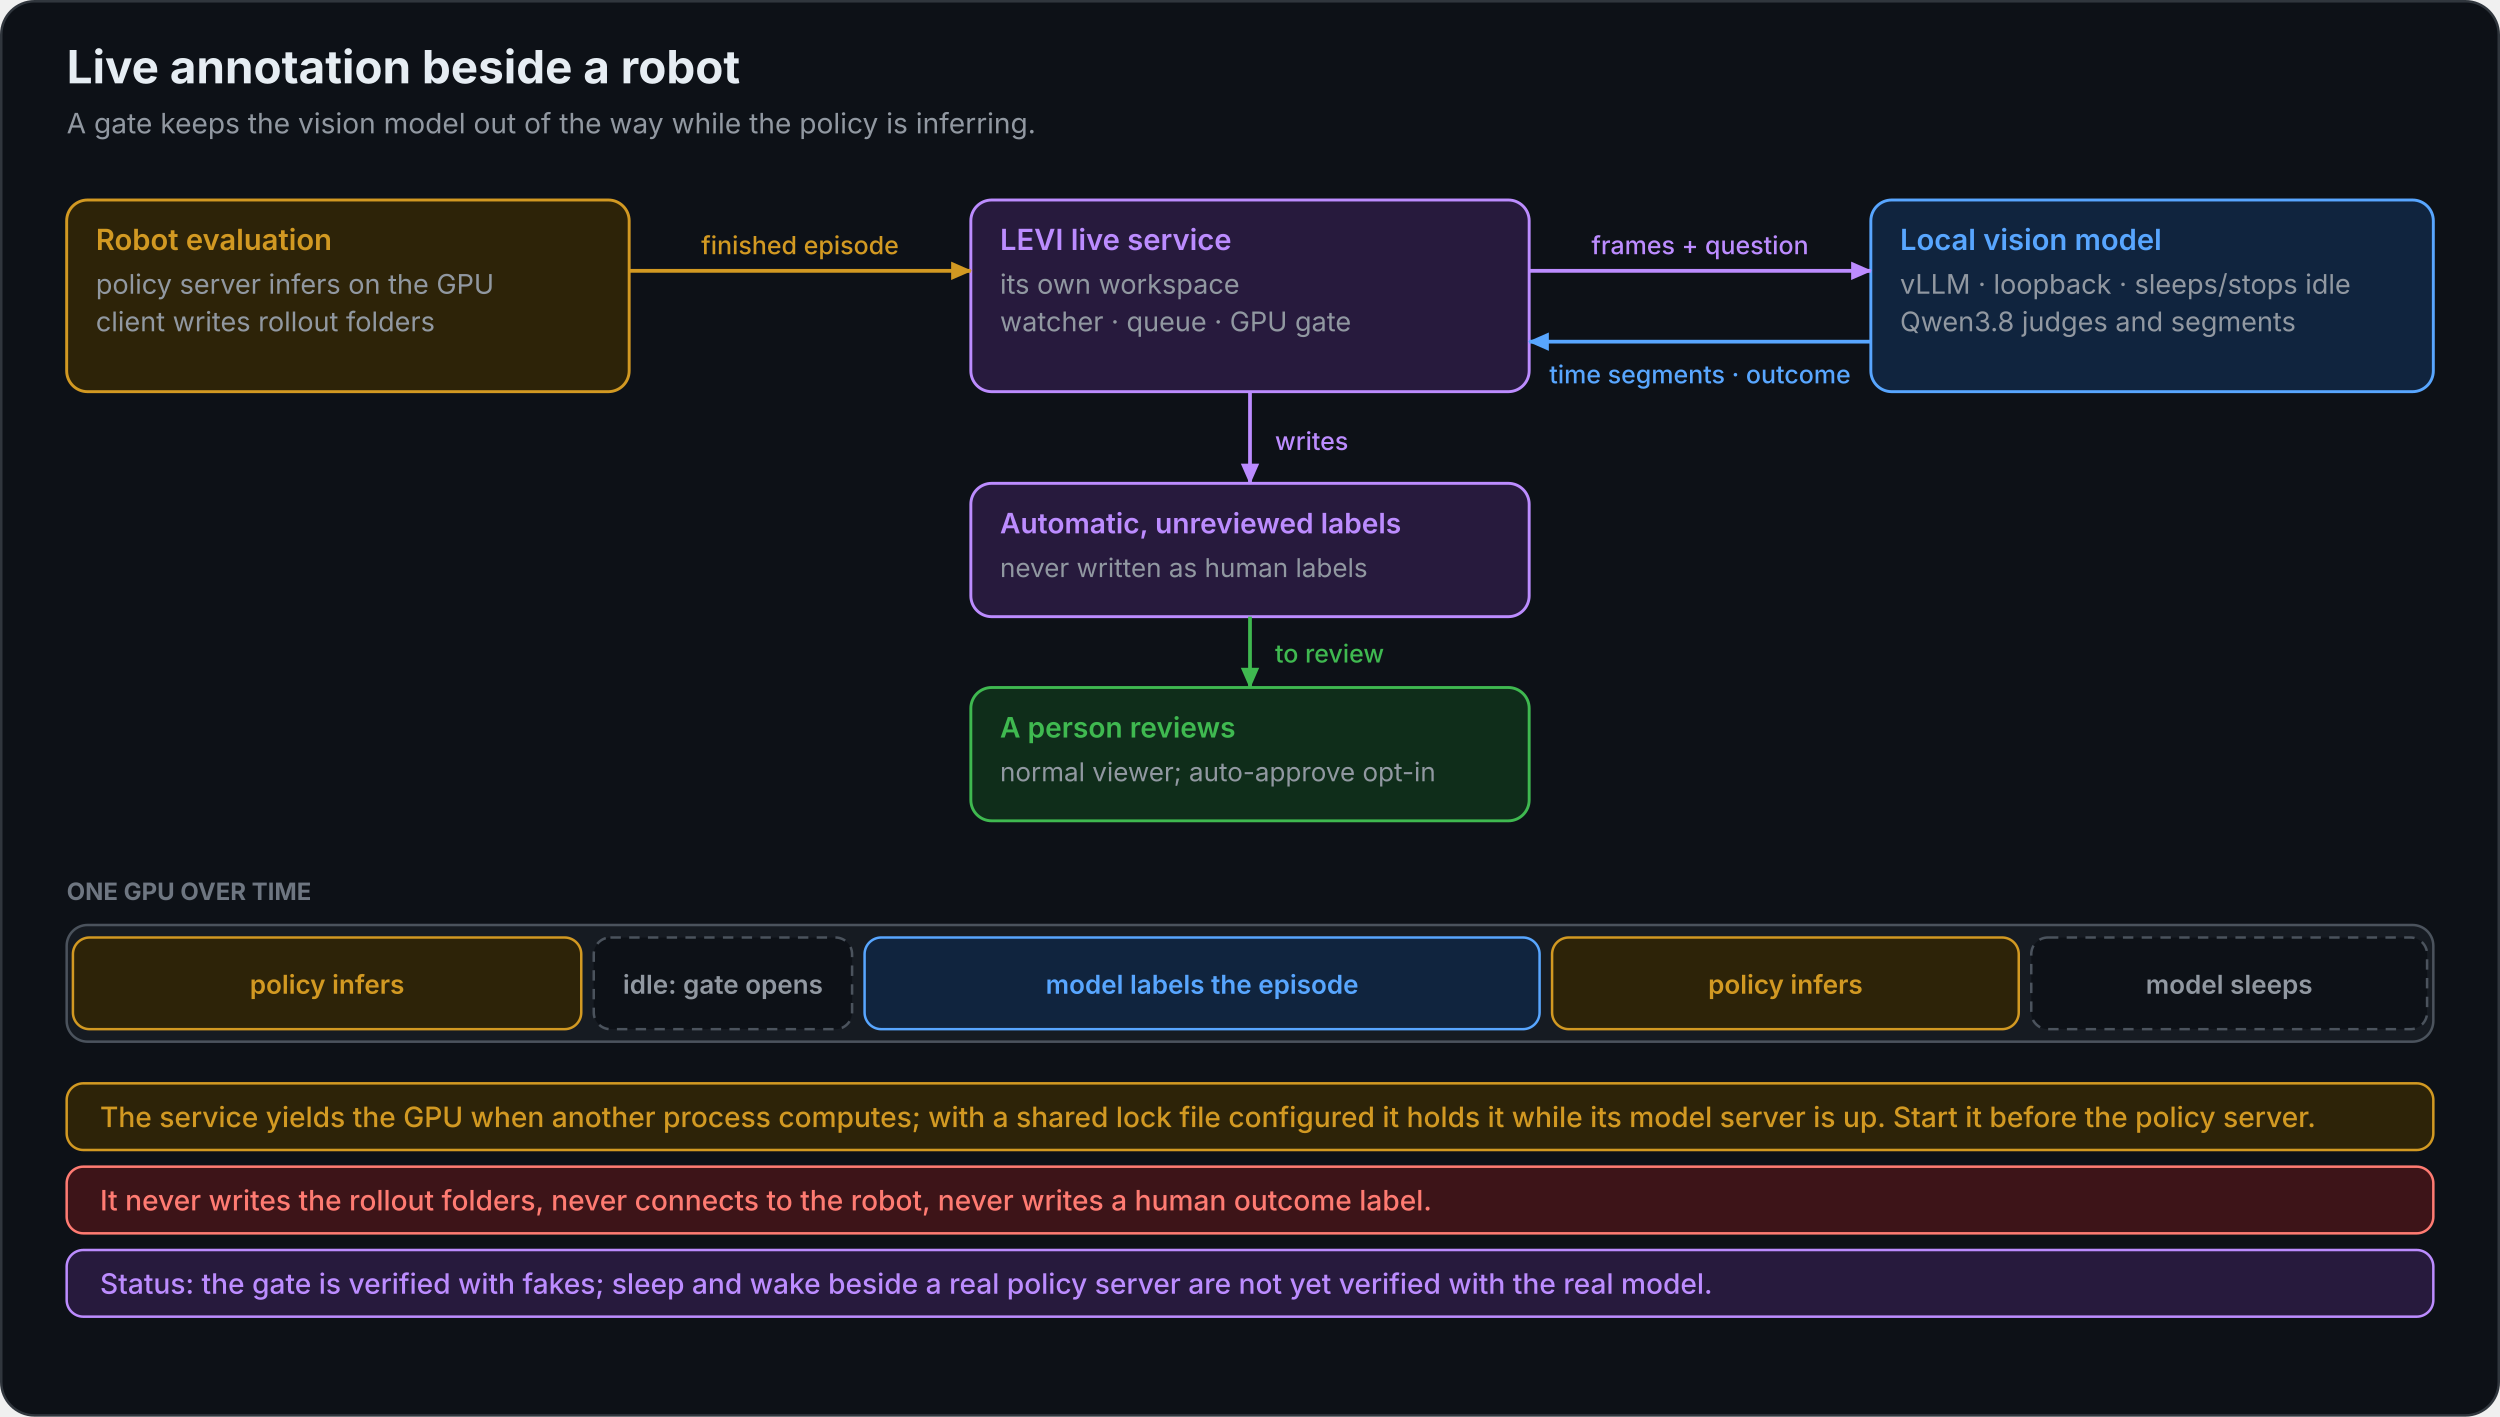
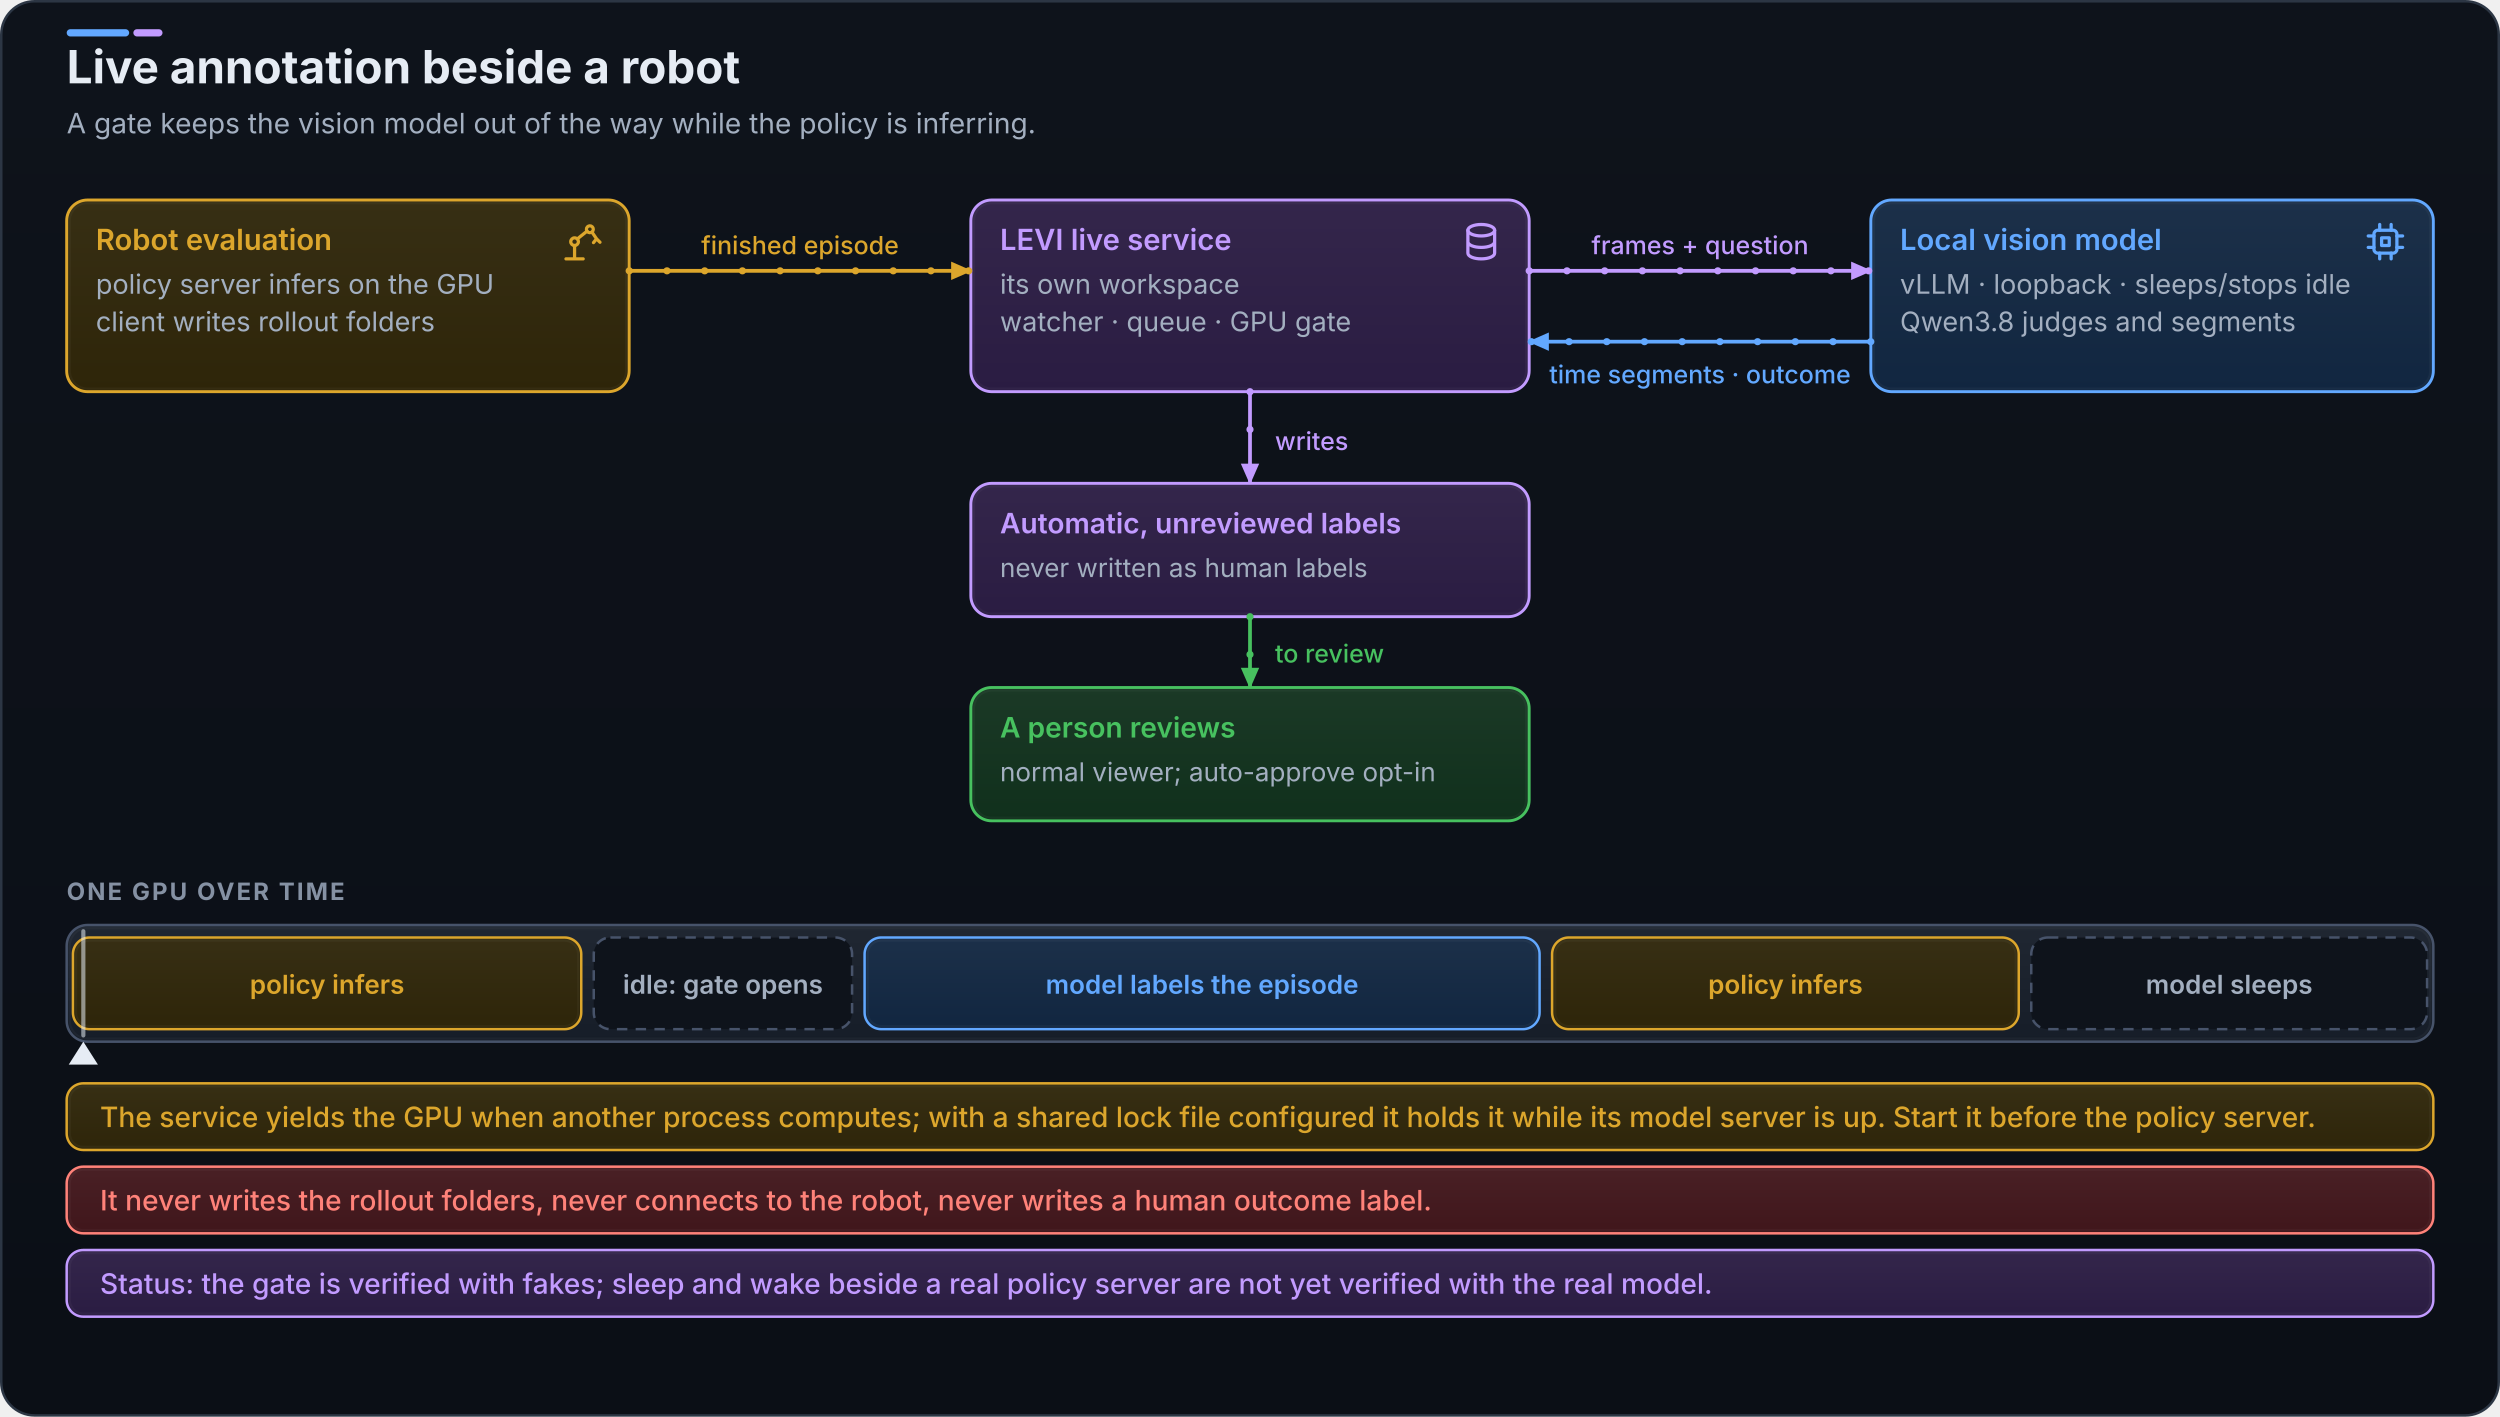
<svg xmlns="http://www.w3.org/2000/svg" viewBox="0 0 1200 680" width="1200" height="680" role="img" aria-labelledby="t d">
  <defs>
+     <style>@keyframes flow{to{stroke-dashoffset:-18}}@keyframes now{from{transform:translateX(0)}to{transform:translateX(1120px)}}@keyframes guard{0%,100%{opacity:.3}50%{opacity:.9}}.flow{animation:flow 3s linear infinite}.now{animation:now 12s linear infinite}.guard{opacity:.6;animation:guard 5s ease-in-out infinite}@media (prefers-reduced-motion: reduce) { * { animation: none !important; } }</style>
    <marker id="a_gate" viewBox="0 0 10 10" refX="8.5" refY="5" markerWidth="7" markerHeight="7" orient="auto">
-       <path d="M1 1.5 L9 5 L1 8.5 Z" fill="#d29922" />
+       <path d="M1 1.5 L9 5 L1 8.5 Z" fill="#dca62c" />
    </marker>
    <marker id="a_model" viewBox="0 0 10 10" refX="8.5" refY="5" markerWidth="7" markerHeight="7" orient="auto">
-       <path d="M1 1.5 L9 5 L1 8.5 Z" fill="#58a6ff" />
+       <path d="M1 1.5 L9 5 L1 8.5 Z" fill="#62a8ff" />
    </marker>
    <marker id="a_person" viewBox="0 0 10 10" refX="8.5" refY="5" markerWidth="7" markerHeight="7" orient="auto">
-       <path d="M1 1.5 L9 5 L1 8.5 Z" fill="#3fb950" />
+       <path d="M1 1.5 L9 5 L1 8.5 Z" fill="#47c15f" />
    </marker>
    <marker id="a_system" viewBox="0 0 10 10" refX="8.5" refY="5" markerWidth="7" markerHeight="7" orient="auto">
-       <path d="M1 1.5 L9 5 L1 8.5 Z" fill="#bc8cff" />
+       <path d="M1 1.5 L9 5 L1 8.5 Z" fill="#c29bff" />
    </marker>
+     <linearGradient id="g_box" x1="0" y1="0" x2="0" y2="1">
+       <stop offset="0" stop-color="#202732" />
+       <stop offset="1" stop-color="#161d28" />
+     </linearGradient>
+     <linearGradient id="g_danger" x1="0" y1="0" x2="0" y2="1">
+       <stop offset="0" stop-color="#492025" />
+       <stop offset="1" stop-color="#40161b" />
+     </linearGradient>
+     <linearGradient id="g_gate" x1="0" y1="0" x2="0" y2="1">
+       <stop offset="0" stop-color="#372f14" />
+       <stop offset="1" stop-color="#2e2509" />
+     </linearGradient>
+     <linearGradient id="g_model" x1="0" y1="0" x2="0" y2="1">
+       <stop offset="0" stop-color="#1c3049" />
+       <stop offset="1" stop-color="#112640" />
+     </linearGradient>
+     <linearGradient id="g_person" x1="0" y1="0" x2="0" y2="1">
+       <stop offset="0" stop-color="#1b3926" />
+       <stop offset="1" stop-color="#10301c" />
+     </linearGradient>
+     <linearGradient id="g_system" x1="0" y1="0" x2="0" y2="1">
+       <stop offset="0" stop-color="#34264b" />
+       <stop offset="1" stop-color="#2a1c42" />
+     </linearGradient>
+     <linearGradient id="g_panel" x1="0" y1="0" x2="0" y2="1">
+       <stop offset="0" stop-color="#0e131b" />
+       <stop offset="1" stop-color="#0b0f16" />
+     </linearGradient>
  </defs>
-   <rect x="0.6" y="0.6" width="1198.8" height="678.8" rx="16" fill="#0d1117" stroke="#30363d" stroke-width="1.2" />
-   <text x="32" y="40" font-family="Inter, -apple-system, 'Segoe UI', Roboto, 'Noto Sans', Helvetica, Arial, sans-serif" font-size="22" font-weight="700" text-anchor="start" fill="#e6edf3">Live annotation beside a robot</text>
-   <text x="32" y="64" font-family="Inter, -apple-system, 'Segoe UI', Roboto, 'Noto Sans', Helvetica, Arial, sans-serif" font-size="13.5" font-weight="400" text-anchor="start" fill="#9198a1">A gate keeps the vision model out of the way while the policy is inferring.</text>
-   <rect x="32" y="96" width="270" height="92" rx="10" fill="#2d2308" stroke="#d29922" stroke-width="1.4" />
-   <text x="46" y="120" font-family="Inter, -apple-system, 'Segoe UI', Roboto, 'Noto Sans', Helvetica, Arial, sans-serif" font-size="14" font-weight="600" text-anchor="start" fill="#d29922">Robot evaluation</text>
-   <text x="46" y="141" font-family="Inter, -apple-system, 'Segoe UI', Roboto, 'Noto Sans', Helvetica, Arial, sans-serif" font-size="13" font-weight="400" text-anchor="start" fill="#9198a1">policy server infers on the GPU</text>
-   <text x="46" y="159" font-family="Inter, -apple-system, 'Segoe UI', Roboto, 'Noto Sans', Helvetica, Arial, sans-serif" font-size="13" font-weight="400" text-anchor="start" fill="#9198a1">client writes rollout folders</text>
-   <rect x="466" y="96" width="268" height="92" rx="10" fill="#271a3d" stroke="#bc8cff" stroke-width="1.4" />
-   <text x="480" y="120" font-family="Inter, -apple-system, 'Segoe UI', Roboto, 'Noto Sans', Helvetica, Arial, sans-serif" font-size="14" font-weight="600" text-anchor="start" fill="#bc8cff">LEVI live service</text>
-   <text x="480" y="141" font-family="Inter, -apple-system, 'Segoe UI', Roboto, 'Noto Sans', Helvetica, Arial, sans-serif" font-size="13" font-weight="400" text-anchor="start" fill="#9198a1">its own workspace</text>
-   <text x="480" y="159" font-family="Inter, -apple-system, 'Segoe UI', Roboto, 'Noto Sans', Helvetica, Arial, sans-serif" font-size="13" font-weight="400" text-anchor="start" fill="#9198a1">watcher · queue · GPU gate</text>
-   <rect x="898" y="96" width="270" height="92" rx="10" fill="#10243e" stroke="#58a6ff" stroke-width="1.4" />
-   <text x="912" y="120" font-family="Inter, -apple-system, 'Segoe UI', Roboto, 'Noto Sans', Helvetica, Arial, sans-serif" font-size="14" font-weight="600" text-anchor="start" fill="#58a6ff">Local vision model</text>
-   <text x="912" y="141" font-family="Inter, -apple-system, 'Segoe UI', Roboto, 'Noto Sans', Helvetica, Arial, sans-serif" font-size="13" font-weight="400" text-anchor="start" fill="#9198a1">vLLM · loopback · sleeps/stops idle</text>
-   <text x="912" y="159" font-family="Inter, -apple-system, 'Segoe UI', Roboto, 'Noto Sans', Helvetica, Arial, sans-serif" font-size="13" font-weight="400" text-anchor="start" fill="#9198a1">Qwen3.8 judges and segments</text>
-   <path d="M302 130 L466 130" fill="none" stroke="#d29922" stroke-width="1.8" stroke-linejoin="round" marker-end="url(#a_gate)" />
-   <text x="384" y="122" font-family="Inter, -apple-system, 'Segoe UI', Roboto, 'Noto Sans', Helvetica, Arial, sans-serif" font-size="12" font-weight="500" text-anchor="middle" fill="#d29922">finished episode</text>
-   <path d="M734 130 L898 130" fill="none" stroke="#bc8cff" stroke-width="1.8" stroke-linejoin="round" marker-end="url(#a_system)" />
-   <text x="816" y="122" font-family="Inter, -apple-system, 'Segoe UI', Roboto, 'Noto Sans', Helvetica, Arial, sans-serif" font-size="12" font-weight="500" text-anchor="middle" fill="#bc8cff">frames + question</text>
-   <path d="M898 164 L734 164" fill="none" stroke="#58a6ff" stroke-width="1.8" stroke-linejoin="round" marker-end="url(#a_model)" />
-   <text x="816" y="184" font-family="Inter, -apple-system, 'Segoe UI', Roboto, 'Noto Sans', Helvetica, Arial, sans-serif" font-size="12" font-weight="500" text-anchor="middle" fill="#58a6ff">time segments · outcome</text>
-   <rect x="466" y="232" width="268" height="64" rx="10" fill="#271a3d" stroke="#bc8cff" stroke-width="1.4" />
-   <text x="480" y="256" font-family="Inter, -apple-system, 'Segoe UI', Roboto, 'Noto Sans', Helvetica, Arial, sans-serif" font-size="13.5" font-weight="600" text-anchor="start" fill="#bc8cff">Automatic, unreviewed labels</text>
-   <text x="480" y="277" font-family="Inter, -apple-system, 'Segoe UI', Roboto, 'Noto Sans', Helvetica, Arial, sans-serif" font-size="12.5" font-weight="400" text-anchor="start" fill="#9198a1">never written as human labels</text>
-   <path d="M600 188 L600 232" fill="none" stroke="#bc8cff" stroke-width="1.8" stroke-linejoin="round" marker-end="url(#a_system)" />
-   <text x="612" y="216" font-family="Inter, -apple-system, 'Segoe UI', Roboto, 'Noto Sans', Helvetica, Arial, sans-serif" font-size="12" font-weight="500" text-anchor="start" fill="#bc8cff">writes</text>
-   <rect x="466" y="330" width="268" height="64" rx="10" fill="#0f2d1a" stroke="#3fb950" stroke-width="1.4" />
-   <text x="480" y="354" font-family="Inter, -apple-system, 'Segoe UI', Roboto, 'Noto Sans', Helvetica, Arial, sans-serif" font-size="13.5" font-weight="600" text-anchor="start" fill="#3fb950">A person reviews</text>
-   <text x="480" y="375" font-family="Inter, -apple-system, 'Segoe UI', Roboto, 'Noto Sans', Helvetica, Arial, sans-serif" font-size="12.5" font-weight="400" text-anchor="start" fill="#9198a1">normal viewer; auto-approve opt-in</text>
-   <path d="M600 296 L600 330" fill="none" stroke="#3fb950" stroke-width="1.8" stroke-linejoin="round" marker-end="url(#a_person)" />
-   <text x="612" y="318" font-family="Inter, -apple-system, 'Segoe UI', Roboto, 'Noto Sans', Helvetica, Arial, sans-serif" font-size="12" font-weight="500" text-anchor="start" fill="#3fb950">to review</text>
-   <text x="32" y="432" font-family="Inter, -apple-system, 'Segoe UI', Roboto, 'Noto Sans', Helvetica, Arial, sans-serif" font-size="11.5" font-weight="700" text-anchor="start" fill="#6e7681">ONE GPU OVER TIME</text>
-   <rect x="32" y="444" width="1136" height="56" rx="10" fill="#161b22" stroke="#4b535d" stroke-width="1.2" />
-   <rect x="35" y="450" width="244" height="44" rx="8" fill="#2d2308" stroke="#d29922" stroke-width="1.2" />
-   <text x="157.0" y="477" font-family="Inter, -apple-system, 'Segoe UI', Roboto, 'Noto Sans', Helvetica, Arial, sans-serif" font-size="12.5" font-weight="600" text-anchor="middle" fill="#d29922">policy infers</text>
-   <rect x="285" y="450" width="124" height="44" rx="8" fill="#0d1117" stroke="#4b535d" stroke-width="1.2" stroke-dasharray="5 4" />
-   <text x="347.0" y="477" font-family="Inter, -apple-system, 'Segoe UI', Roboto, 'Noto Sans', Helvetica, Arial, sans-serif" font-size="12.5" font-weight="600" text-anchor="middle" fill="#9198a1">idle: gate opens</text>
-   <rect x="415" y="450" width="324" height="44" rx="8" fill="#10243e" stroke="#58a6ff" stroke-width="1.2" />
-   <text x="577.0" y="477" font-family="Inter, -apple-system, 'Segoe UI', Roboto, 'Noto Sans', Helvetica, Arial, sans-serif" font-size="12.5" font-weight="600" text-anchor="middle" fill="#58a6ff">model labels the episode</text>
-   <rect x="745" y="450" width="224" height="44" rx="8" fill="#2d2308" stroke="#d29922" stroke-width="1.2" />
-   <text x="857.0" y="477" font-family="Inter, -apple-system, 'Segoe UI', Roboto, 'Noto Sans', Helvetica, Arial, sans-serif" font-size="12.5" font-weight="600" text-anchor="middle" fill="#d29922">policy infers</text>
-   <rect x="975" y="450" width="190" height="44" rx="8" fill="#0d1117" stroke="#4b535d" stroke-width="1.2" stroke-dasharray="5 4" />
-   <text x="1070.0" y="477" font-family="Inter, -apple-system, 'Segoe UI', Roboto, 'Noto Sans', Helvetica, Arial, sans-serif" font-size="12.5" font-weight="600" text-anchor="middle" fill="#9198a1">model sleeps</text>
-   <rect x="32" y="520" width="1136" height="32" rx="8" fill="#2d2308" stroke="#d29922" stroke-width="1.2" />
-   <text x="48" y="541" font-family="Inter, -apple-system, 'Segoe UI', Roboto, 'Noto Sans', Helvetica, Arial, sans-serif" font-size="13.5" font-weight="500" text-anchor="start" fill="#d29922">The service yields the GPU when another process computes; with a shared lock file configured it holds it while its model server is up. Start it before the policy server.</text>
-   <rect x="32" y="560" width="1136" height="32" rx="8" fill="#3d1418" stroke="#ff7b72" stroke-width="1.2" />
-   <text x="48" y="581" font-family="Inter, -apple-system, 'Segoe UI', Roboto, 'Noto Sans', Helvetica, Arial, sans-serif" font-size="13.5" font-weight="500" text-anchor="start" fill="#ff7b72">It never writes the rollout folders, never connects to the robot, never writes a human outcome label.</text>
-   <rect x="32" y="600" width="1136" height="32" rx="8" fill="#271a3d" stroke="#bc8cff" stroke-width="1.2" />
-   <text x="48" y="621" font-family="Inter, -apple-system, 'Segoe UI', Roboto, 'Noto Sans', Helvetica, Arial, sans-serif" font-size="13.5" font-weight="500" text-anchor="start" fill="#bc8cff">Status: the gate is verified with fakes; sleep and wake beside a real policy server are not yet verified with the real model.</text>
+   <rect x="0.6" y="0.6" width="1198.8" height="678.8" rx="16" fill="url(#g_panel)" stroke="#2c3644" stroke-width="1.2" />
+   <rect x="32" y="14" width="30" height="3.5" rx="1.75" fill="#62a8ff" />
+   <rect x="64" y="14" width="14" height="3.5" rx="1.75" fill="#c29bff" />
+   <text x="32" y="40" font-family="Inter, -apple-system, 'Segoe UI', Roboto, 'Noto Sans', Helvetica, Arial, sans-serif" font-size="22" font-weight="700" text-anchor="start" fill="#e6ecf4">Live annotation beside a robot</text>
+   <text x="32" y="64" font-family="Inter, -apple-system, 'Segoe UI', Roboto, 'Noto Sans', Helvetica, Arial, sans-serif" font-size="13.5" font-weight="400" text-anchor="start" fill="#a3afc0">A gate keeps the vision model out of the way while the policy is inferring.</text>
+   <rect x="32" y="96" width="270" height="92" rx="10" fill="url(#g_gate)" stroke="#dca62c" stroke-width="1.4" />
+   <rect x="33.5" y="97.5" width="267" height="89" rx="8.5" fill="none" stroke="#ffffff" stroke-opacity="0.035" stroke-width="1" />
+   <text x="46" y="120" font-family="Inter, -apple-system, 'Segoe UI', Roboto, 'Noto Sans', Helvetica, Arial, sans-serif" font-size="14" font-weight="600" text-anchor="start" fill="#dca62c">Robot evaluation</text>
+   <text x="46" y="141" font-family="Inter, -apple-system, 'Segoe UI', Roboto, 'Noto Sans', Helvetica, Arial, sans-serif" font-size="13" font-weight="400" text-anchor="start" fill="#a3afc0">policy server infers on the GPU</text>
+   <text x="46" y="159" font-family="Inter, -apple-system, 'Segoe UI', Roboto, 'Noto Sans', Helvetica, Arial, sans-serif" font-size="13" font-weight="400" text-anchor="start" fill="#a3afc0">client writes rollout folders</text>
+   <g transform="translate(268 105) scale(0.917)" fill="none" stroke="#dca62c" stroke-width="1.7" stroke-linecap="round" stroke-linejoin="round">
+     <path d="M4 21h9 M8.5 21v-7" />
+     <circle cx="8.5" cy="12" r="2" />
+     <path d="M10 10.5 15 6.5" />
+     <circle cx="16.5" cy="5.5" r="1.8" />
+     <path d="M17.6 7 20 10.5 M20 10.5l-1.6 2 M20 10.5l1.8 1.8" />
+   </g>
+   <rect x="466" y="96" width="268" height="92" rx="10" fill="url(#g_system)" stroke="#c29bff" stroke-width="1.4" />
+   <rect x="467.5" y="97.5" width="265" height="89" rx="8.5" fill="none" stroke="#ffffff" stroke-opacity="0.035" stroke-width="1" />
+   <text x="480" y="120" font-family="Inter, -apple-system, 'Segoe UI', Roboto, 'Noto Sans', Helvetica, Arial, sans-serif" font-size="14" font-weight="600" text-anchor="start" fill="#c29bff">LEVI live service</text>
+   <text x="480" y="141" font-family="Inter, -apple-system, 'Segoe UI', Roboto, 'Noto Sans', Helvetica, Arial, sans-serif" font-size="13" font-weight="400" text-anchor="start" fill="#a3afc0">its own workspace</text>
+   <text x="480" y="159" font-family="Inter, -apple-system, 'Segoe UI', Roboto, 'Noto Sans', Helvetica, Arial, sans-serif" font-size="13" font-weight="400" text-anchor="start" fill="#a3afc0">watcher · queue · GPU gate</text>
+   <g transform="translate(700 105) scale(0.917)" fill="none" stroke="#c29bff" stroke-width="1.7" stroke-linecap="round" stroke-linejoin="round">
+     <ellipse cx="12" cy="6" rx="7" ry="3" />
+     <path d="M5 6v12c0 1.7 3.1 3 7 3s7-1.3 7-3V6 M5 12c0 1.7 3.1 3 7 3s7-1.3 7-3" />
+   </g>
+   <rect x="898" y="96" width="270" height="92" rx="10" fill="url(#g_model)" stroke="#62a8ff" stroke-width="1.4" />
+   <rect x="899.5" y="97.5" width="267" height="89" rx="8.5" fill="none" stroke="#ffffff" stroke-opacity="0.035" stroke-width="1" />
+   <text x="912" y="120" font-family="Inter, -apple-system, 'Segoe UI', Roboto, 'Noto Sans', Helvetica, Arial, sans-serif" font-size="14" font-weight="600" text-anchor="start" fill="#62a8ff">Local vision model</text>
+   <text x="912" y="141" font-family="Inter, -apple-system, 'Segoe UI', Roboto, 'Noto Sans', Helvetica, Arial, sans-serif" font-size="13" font-weight="400" text-anchor="start" fill="#a3afc0">vLLM · loopback · sleeps/stops idle</text>
+   <text x="912" y="159" font-family="Inter, -apple-system, 'Segoe UI', Roboto, 'Noto Sans', Helvetica, Arial, sans-serif" font-size="13" font-weight="400" text-anchor="start" fill="#a3afc0">Qwen3.8 judges and segments</text>
+   <g transform="translate(1134 105) scale(0.917)" fill="none" stroke="#62a8ff" stroke-width="1.7" stroke-linecap="round" stroke-linejoin="round">
+     <rect x="6" y="6" width="12" height="12" rx="2" />
+     <rect x="10" y="10" width="4" height="4" />
+     <path d="M9 3v3 M15 3v3 M9 18v3 M15 18v3 M3 9h3 M3 15h3 M18 9h3 M18 15h3" />
+   </g>
+   <path d="M302 130 L466 130" fill="none" stroke="#dca62c" stroke-width="1.8" stroke-linejoin="round" marker-end="url(#a_gate)" />
+   <path class="flow" d="M302 130 L466 130" fill="none" stroke="#dca62c" stroke-width="3.4" stroke-linecap="round" stroke-linejoin="round" stroke-dasharray="0.1 18" />
+   <text x="384" y="122" font-family="Inter, -apple-system, 'Segoe UI', Roboto, 'Noto Sans', Helvetica, Arial, sans-serif" font-size="12" font-weight="500" text-anchor="middle" fill="#dca62c">finished episode</text>
+   <path d="M734 130 L898 130" fill="none" stroke="#c29bff" stroke-width="1.8" stroke-linejoin="round" marker-end="url(#a_system)" />
+   <path class="flow" d="M734 130 L898 130" fill="none" stroke="#c29bff" stroke-width="3.4" stroke-linecap="round" stroke-linejoin="round" stroke-dasharray="0.1 18" />
+   <text x="816" y="122" font-family="Inter, -apple-system, 'Segoe UI', Roboto, 'Noto Sans', Helvetica, Arial, sans-serif" font-size="12" font-weight="500" text-anchor="middle" fill="#c29bff">frames + question</text>
+   <path d="M898 164 L734 164" fill="none" stroke="#62a8ff" stroke-width="1.8" stroke-linejoin="round" marker-end="url(#a_model)" />
+   <path class="flow" d="M898 164 L734 164" fill="none" stroke="#62a8ff" stroke-width="3.4" stroke-linecap="round" stroke-linejoin="round" stroke-dasharray="0.1 18" />
+   <text x="816" y="184" font-family="Inter, -apple-system, 'Segoe UI', Roboto, 'Noto Sans', Helvetica, Arial, sans-serif" font-size="12" font-weight="500" text-anchor="middle" fill="#62a8ff">time segments · outcome</text>
+   <rect x="466" y="232" width="268" height="64" rx="10" fill="url(#g_system)" stroke="#c29bff" stroke-width="1.4" />
+   <rect x="467.5" y="233.5" width="265" height="61" rx="8.5" fill="none" stroke="#ffffff" stroke-opacity="0.035" stroke-width="1" />
+   <text x="480" y="256" font-family="Inter, -apple-system, 'Segoe UI', Roboto, 'Noto Sans', Helvetica, Arial, sans-serif" font-size="13.5" font-weight="600" text-anchor="start" fill="#c29bff">Automatic, unreviewed labels</text>
+   <text x="480" y="277" font-family="Inter, -apple-system, 'Segoe UI', Roboto, 'Noto Sans', Helvetica, Arial, sans-serif" font-size="12.5" font-weight="400" text-anchor="start" fill="#a3afc0">never written as human labels</text>
+   <path d="M600 188 L600 232" fill="none" stroke="#c29bff" stroke-width="1.8" stroke-linejoin="round" marker-end="url(#a_system)" />
+   <path class="flow" d="M600 188 L600 232" fill="none" stroke="#c29bff" stroke-width="3.4" stroke-linecap="round" stroke-linejoin="round" stroke-dasharray="0.1 18" />
+   <text x="612" y="216" font-family="Inter, -apple-system, 'Segoe UI', Roboto, 'Noto Sans', Helvetica, Arial, sans-serif" font-size="12" font-weight="500" text-anchor="start" fill="#c29bff">writes</text>
+   <rect x="466" y="330" width="268" height="64" rx="10" fill="url(#g_person)" stroke="#47c15f" stroke-width="1.4" />
+   <rect x="467.5" y="331.5" width="265" height="61" rx="8.5" fill="none" stroke="#ffffff" stroke-opacity="0.035" stroke-width="1" />
+   <text x="480" y="354" font-family="Inter, -apple-system, 'Segoe UI', Roboto, 'Noto Sans', Helvetica, Arial, sans-serif" font-size="13.5" font-weight="600" text-anchor="start" fill="#47c15f">A person reviews</text>
+   <text x="480" y="375" font-family="Inter, -apple-system, 'Segoe UI', Roboto, 'Noto Sans', Helvetica, Arial, sans-serif" font-size="12.5" font-weight="400" text-anchor="start" fill="#a3afc0">normal viewer; auto-approve opt-in</text>
+   <path d="M600 296 L600 330" fill="none" stroke="#47c15f" stroke-width="1.8" stroke-linejoin="round" marker-end="url(#a_person)" />
+   <path class="flow" d="M600 296 L600 330" fill="none" stroke="#47c15f" stroke-width="3.4" stroke-linecap="round" stroke-linejoin="round" stroke-dasharray="0.1 18" />
+   <text x="612" y="318" font-family="Inter, -apple-system, 'Segoe UI', Roboto, 'Noto Sans', Helvetica, Arial, sans-serif" font-size="12" font-weight="500" text-anchor="start" fill="#47c15f">to review</text>
+   <text x="32" y="432" font-family="Inter, -apple-system, 'Segoe UI', Roboto, 'Noto Sans', Helvetica, Arial, sans-serif" font-size="11.5" font-weight="700" text-anchor="start" fill="#8591a3" letter-spacing="1">ONE GPU OVER TIME</text>
+   <rect x="32" y="444" width="1136" height="56" rx="10" fill="url(#g_box)" stroke="#47536a" stroke-width="1.2" />
+   <rect x="33.5" y="445.5" width="1133" height="53" rx="8.5" fill="none" stroke="#ffffff" stroke-opacity="0.035" stroke-width="1" />
+   <rect x="35" y="450" width="244" height="44" rx="8" fill="url(#g_gate)" stroke="#dca62c" stroke-width="1.2" />
+   <rect x="36.5" y="451.5" width="241" height="41" rx="6.5" fill="none" stroke="#ffffff" stroke-opacity="0.035" stroke-width="1" />
+   <rect x="285" y="450" width="124" height="44" rx="8" fill="#0e131b" stroke="#47536a" stroke-width="1.2" stroke-dasharray="5 4" />
+   <rect x="415" y="450" width="324" height="44" rx="8" fill="url(#g_model)" stroke="#62a8ff" stroke-width="1.2" />
+   <rect x="416.5" y="451.5" width="321" height="41" rx="6.5" fill="none" stroke="#ffffff" stroke-opacity="0.035" stroke-width="1" />
+   <rect x="745" y="450" width="224" height="44" rx="8" fill="url(#g_gate)" stroke="#dca62c" stroke-width="1.2" />
+   <rect x="746.5" y="451.5" width="221" height="41" rx="6.5" fill="none" stroke="#ffffff" stroke-opacity="0.035" stroke-width="1" />
+   <rect x="975" y="450" width="190" height="44" rx="8" fill="#0e131b" stroke="#47536a" stroke-width="1.2" stroke-dasharray="5 4" />
+   <g class="now">
+     <rect x="39" y="446" width="2" height="52" rx="1" fill="#e6ecf4" fill-opacity="0.55" />
+     <path d="M33 511 L47 511 L40 500 Z" fill="#e6ecf4" />
+   </g>
+   <text x="157.0" y="477" font-family="Inter, -apple-system, 'Segoe UI', Roboto, 'Noto Sans', Helvetica, Arial, sans-serif" font-size="12.5" font-weight="600" text-anchor="middle" fill="#dca62c">policy infers</text>
+   <text x="347.0" y="477" font-family="Inter, -apple-system, 'Segoe UI', Roboto, 'Noto Sans', Helvetica, Arial, sans-serif" font-size="12.5" font-weight="600" text-anchor="middle" fill="#a3afc0">idle: gate opens</text>
+   <text x="577.0" y="477" font-family="Inter, -apple-system, 'Segoe UI', Roboto, 'Noto Sans', Helvetica, Arial, sans-serif" font-size="12.5" font-weight="600" text-anchor="middle" fill="#62a8ff">model labels the episode</text>
+   <text x="857.0" y="477" font-family="Inter, -apple-system, 'Segoe UI', Roboto, 'Noto Sans', Helvetica, Arial, sans-serif" font-size="12.5" font-weight="600" text-anchor="middle" fill="#dca62c">policy infers</text>
+   <text x="1070.0" y="477" font-family="Inter, -apple-system, 'Segoe UI', Roboto, 'Noto Sans', Helvetica, Arial, sans-serif" font-size="12.5" font-weight="600" text-anchor="middle" fill="#a3afc0">model sleeps</text>
+   <rect x="32" y="520" width="1136" height="32" rx="8" fill="url(#g_gate)" stroke="#dca62c" stroke-width="1.2" />
+   <rect x="33.5" y="521.5" width="1133" height="29" rx="6.5" fill="none" stroke="#ffffff" stroke-opacity="0.035" stroke-width="1" />
+   <text x="48" y="541" font-family="Inter, -apple-system, 'Segoe UI', Roboto, 'Noto Sans', Helvetica, Arial, sans-serif" font-size="13.5" font-weight="500" text-anchor="start" fill="#dca62c">The service yields the GPU when another process computes; with a shared lock file configured it holds it while its model server is up. Start it before the policy server.</text>
+   <rect x="32" y="560" width="1136" height="32" rx="8" fill="url(#g_danger)" stroke="#ff8279" stroke-width="1.2" />
+   <rect x="33.5" y="561.5" width="1133" height="29" rx="6.5" fill="none" stroke="#ffffff" stroke-opacity="0.035" stroke-width="1" />
+   <text x="48" y="581" font-family="Inter, -apple-system, 'Segoe UI', Roboto, 'Noto Sans', Helvetica, Arial, sans-serif" font-size="13.5" font-weight="500" text-anchor="start" fill="#ff8279">It never writes the rollout folders, never connects to the robot, never writes a human outcome label.</text>
+   <rect x="32" y="600" width="1136" height="32" rx="8" fill="url(#g_system)" stroke="#c29bff" stroke-width="1.2" />
+   <rect x="33.5" y="601.5" width="1133" height="29" rx="6.5" fill="none" stroke="#ffffff" stroke-opacity="0.035" stroke-width="1" />
+   <text x="48" y="621" font-family="Inter, -apple-system, 'Segoe UI', Roboto, 'Noto Sans', Helvetica, Arial, sans-serif" font-size="13.5" font-weight="500" text-anchor="start" fill="#c29bff">Status: the gate is verified with fakes; sleep and wake beside a real policy server are not yet verified with the real model.</text>
</svg>
